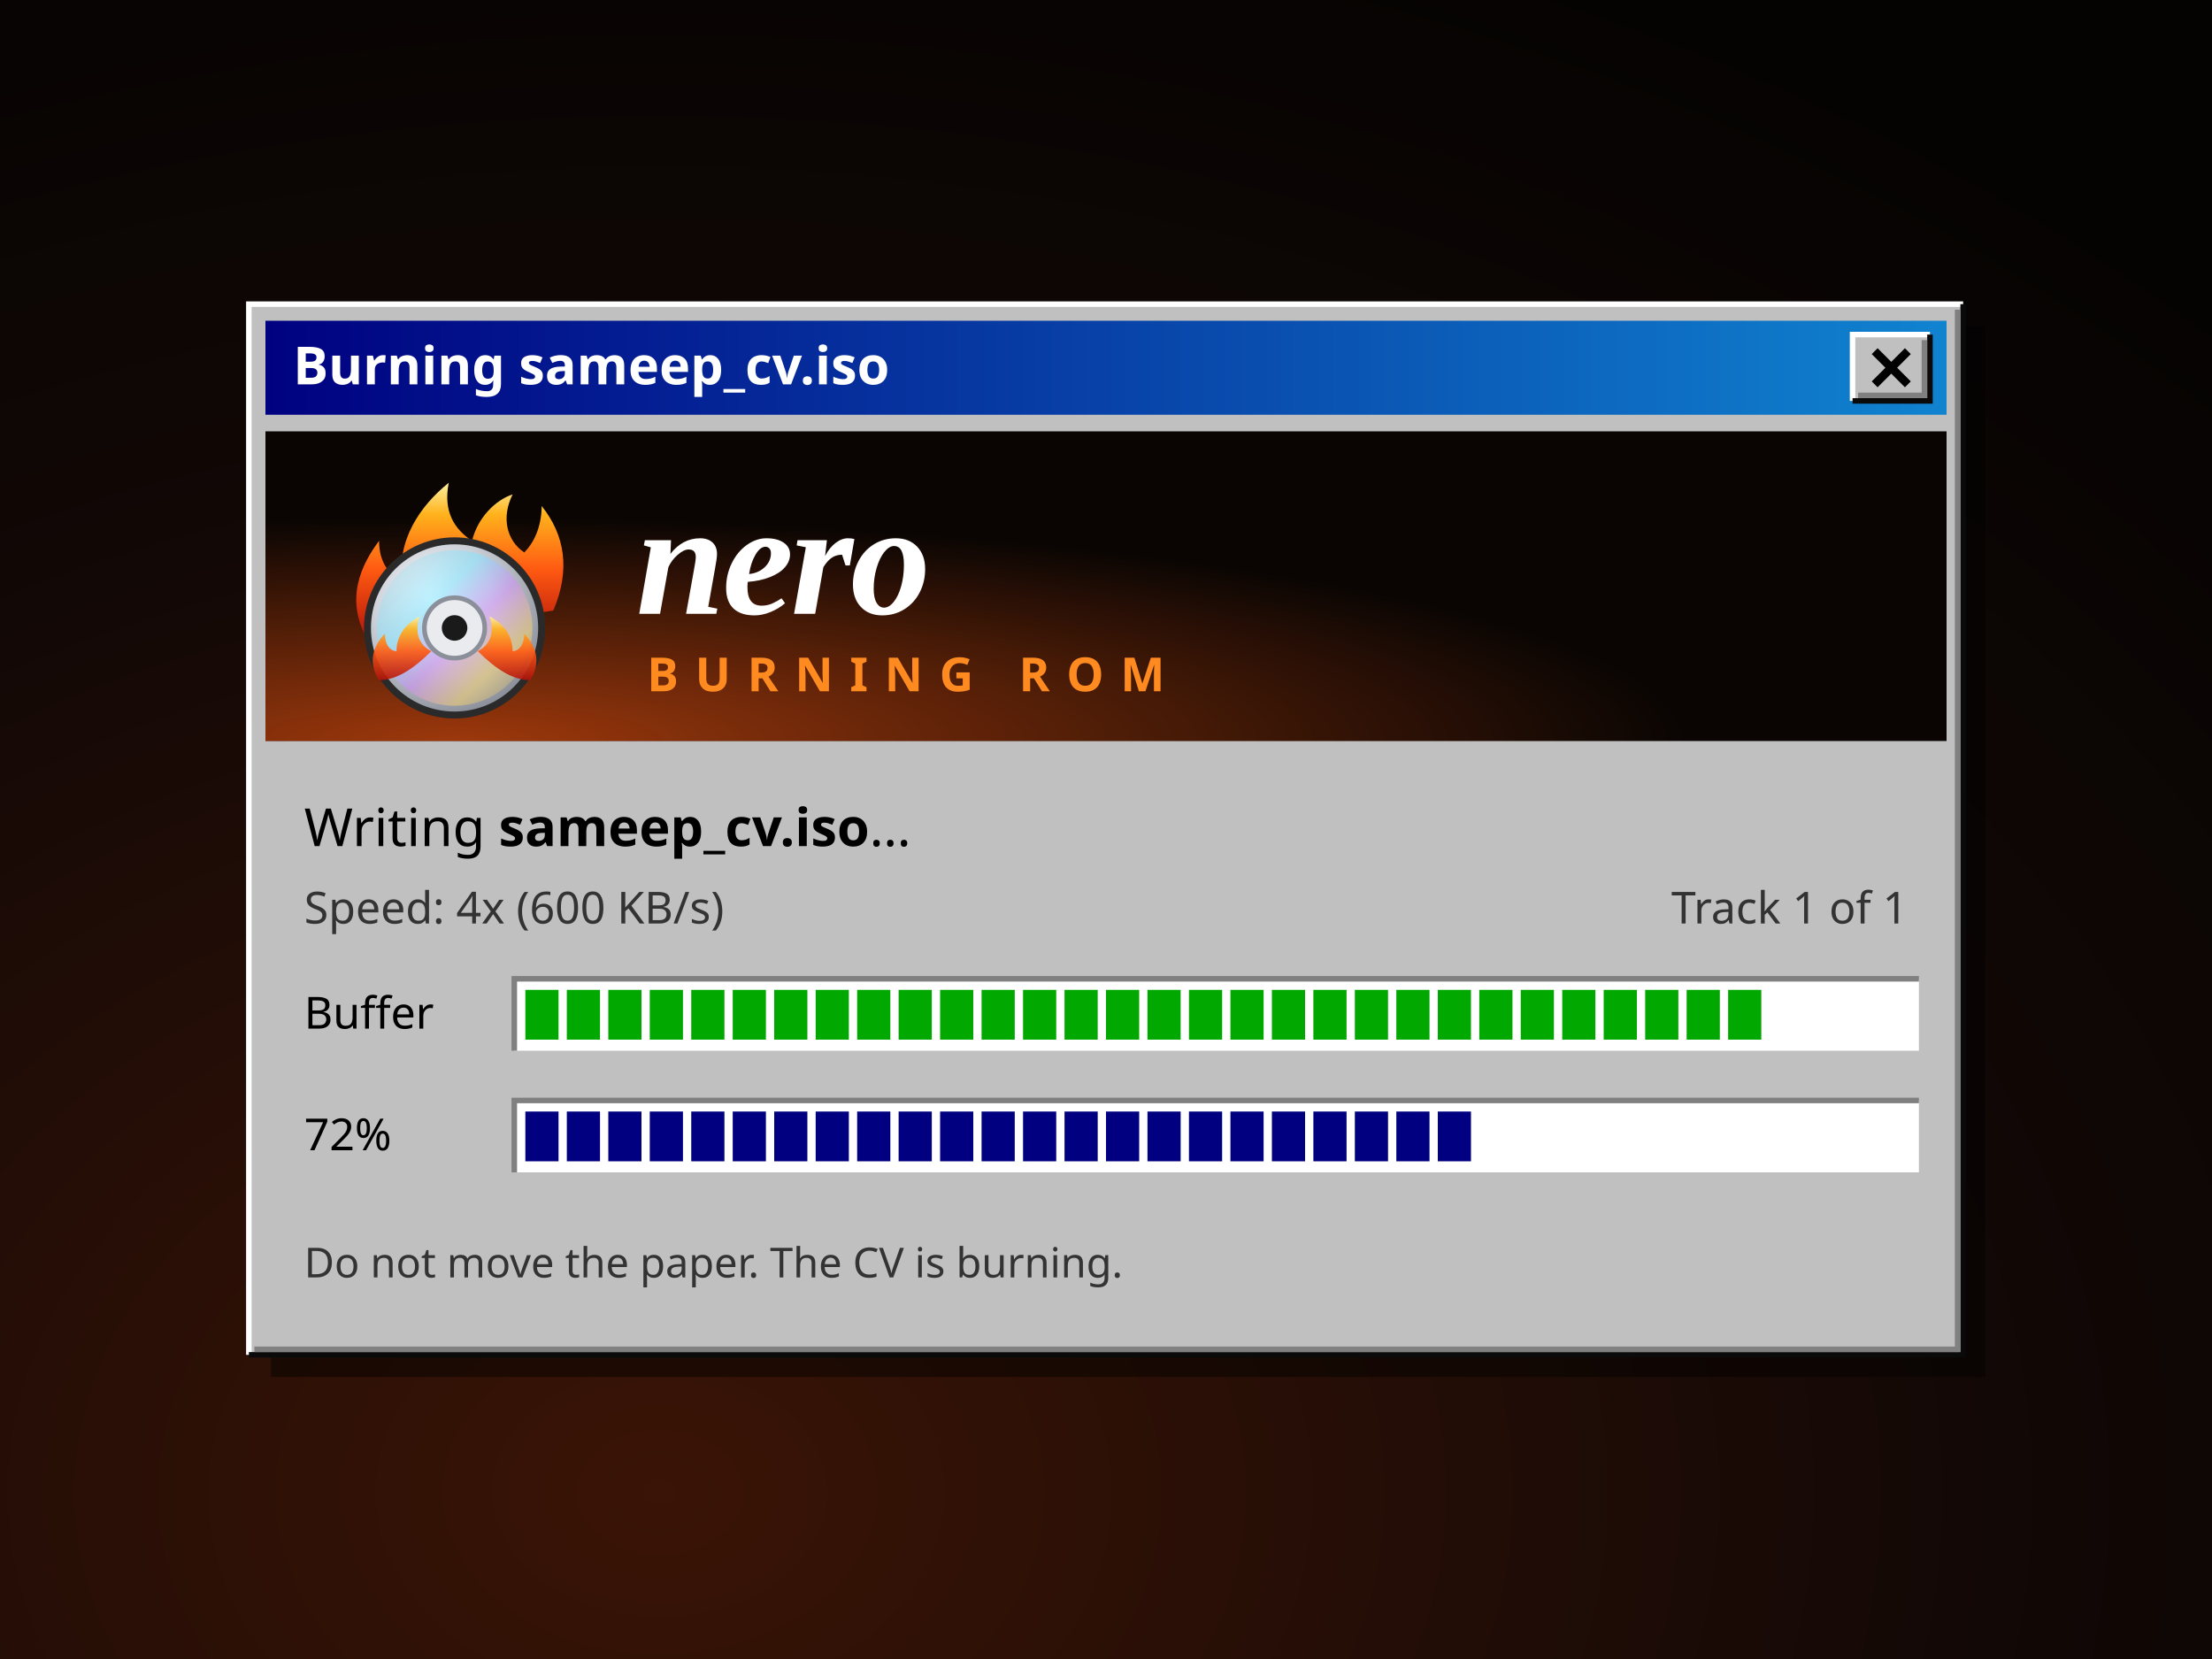
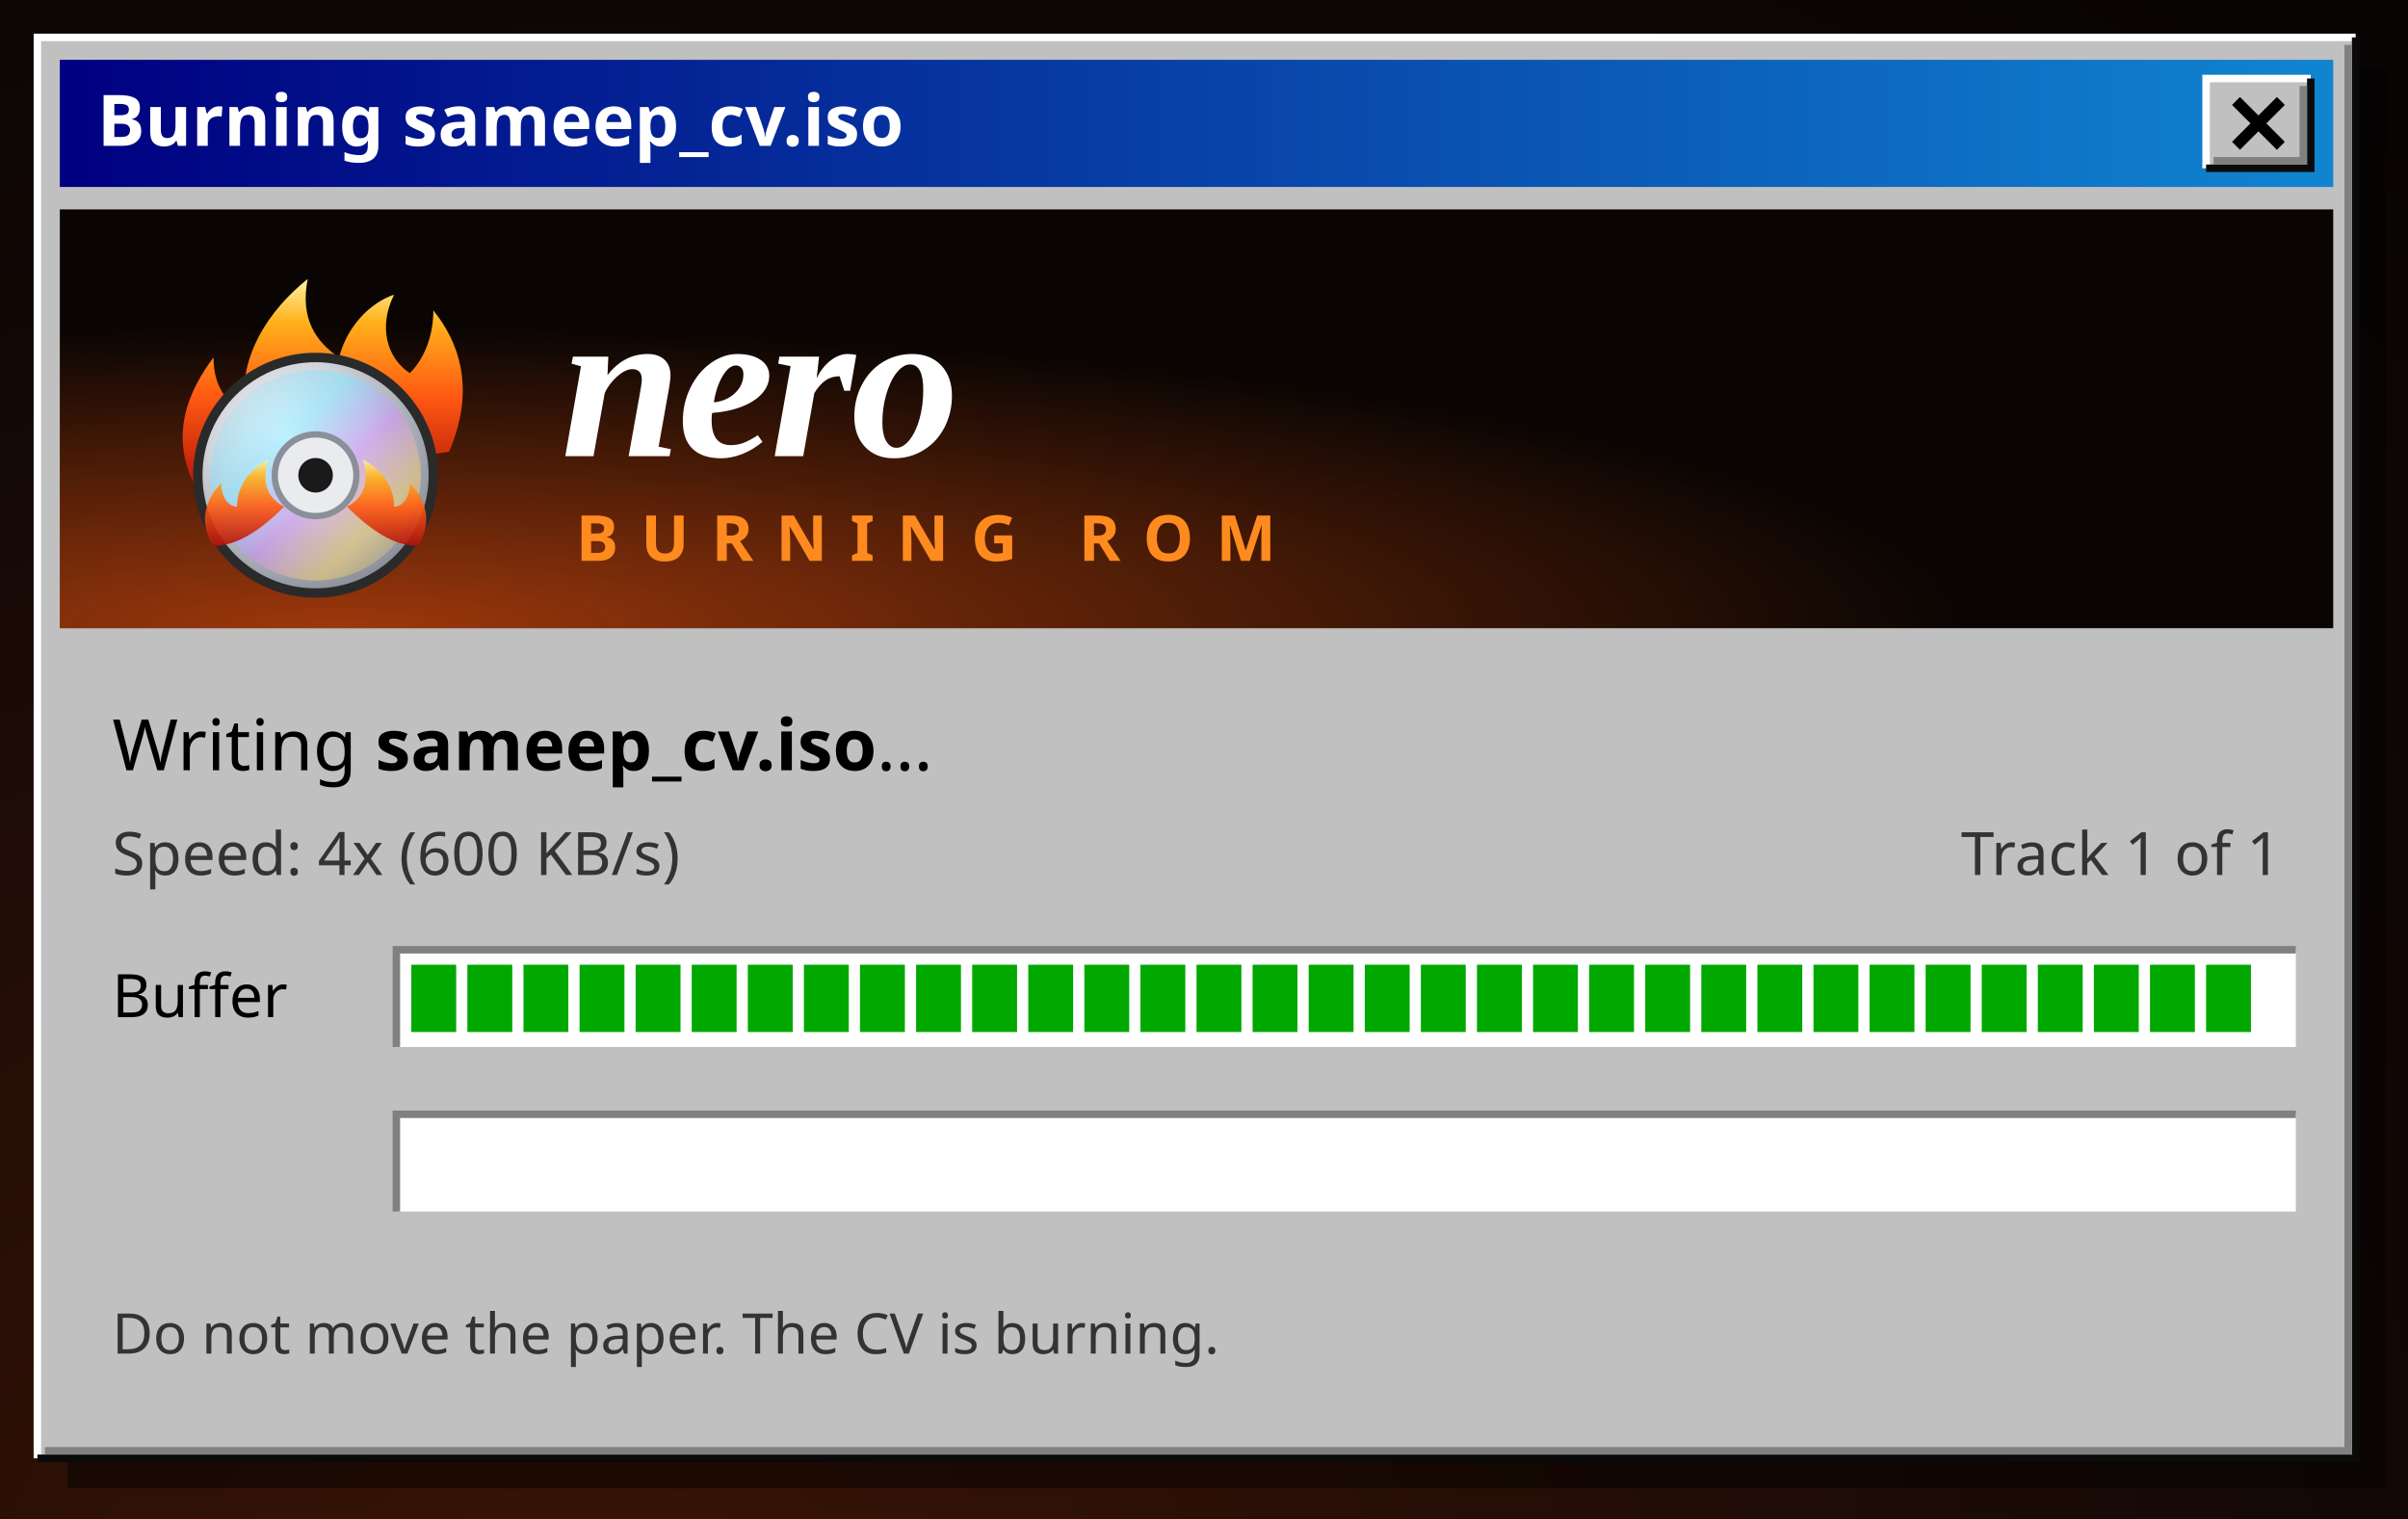
- <svg xmlns="http://www.w3.org/2000/svg" viewBox="0 0 800 600" width="800" height="600">
+ <svg xmlns="http://www.w3.org/2000/svg" viewBox="80 100 644 406" width="644" height="406">
  <defs>
    <radialGradient id="bg" cx=".3" cy=".9" r="1">
      <stop offset="0" stop-color="#3a1406" />
      <stop offset=".6" stop-color="#120806" />
      <stop offset="1" stop-color="#050302" />
    </radialGradient>
    <radialGradient id="sp" cx=".12" cy="1" r="1.2">
      <stop offset="0" stop-color="#ff5a12" stop-opacity=".6" />
      <stop offset=".6" stop-color="#ff5a12" stop-opacity="0" />
    </radialGradient>
    <linearGradient id="tb" x1="0" x2="1">
      <stop offset="0" stop-color="#000080" />
      <stop offset="1" stop-color="#1084d0" />
    </linearGradient>
    <linearGradient id="nf" x1="0" y1="1" x2="0" y2="0">
      <stop offset="0" stop-color="#b3120a" />
      <stop offset=".45" stop-color="#ff5a12" />
      <stop offset=".8" stop-color="#ffb21c" />
      <stop offset="1" stop-color="#fff1a0" />
    </linearGradient>
    <radialGradient id="nd" cx=".38" cy=".34" r=".75">
      <stop offset="0" stop-color="#ffffff" />
      <stop offset=".45" stop-color="#cfd3da" />
      <stop offset="1" stop-color="#7c818c" />
    </radialGradient>
    <linearGradient id="ns" x1="0" y1="0" x2="1" y2="1">
      <stop offset="0" stop-color="#7fe3ff" stop-opacity=".0" />
      <stop offset=".35" stop-color="#7fe3ff" stop-opacity=".55" />
      <stop offset=".55" stop-color="#d48bff" stop-opacity=".5" />
      <stop offset=".75" stop-color="#ffd66b" stop-opacity=".5" />
      <stop offset="1" stop-color="#ffd66b" stop-opacity="0" />
    </linearGradient>
  </defs>
+   <style>
+ .f{opacity:0;animation:on 0s linear forwards}
+ @keyframes on{to{opacity:1}}
+ @keyframes off{to{opacity:0}}
+ @keyframes win{0%,100%{opacity:1}}
+ @keyframes jit{0%,49%{opacity:1}50%,100%{opacity:0}}
+ .p{opacity:0;animation:win linear}
+ .j{animation:jit .5s steps(1) 15 forwards}
+ .w{animation:off 0s linear 7.4s forwards}
+ .d{opacity:0;animation:on .25s ease-out 7.4s forwards}
+ .fl{animation:fl .35s ease-in-out infinite alternate;transform-origin:24px 34px}
+ @keyframes fl{from{transform:scaleY(1)}to{transform:scaleY(1.08) translateY(-.6px)}}
+ @media (prefers-reduced-motion:reduce){.fl{animation:none}}
+ </style>
  <rect width="800" height="600" fill="url(#bg)" />
  <rect x="98" y="118" width="620" height="380" fill="#000" opacity=".45" />
  <rect x="90" y="110" width="620" height="380" fill="#c0c0c0" />
  <path d="M90 490V110H710" fill="none" stroke="#fff" stroke-width="2" />
  <path d="M90 490H710V110" fill="none" stroke="#0a0a0a" stroke-width="2" />
  <path d="M92 488H708V112" fill="none" stroke="#808080" stroke-width="2" />
  <rect x="96" y="116" width="608" height="34" fill="url(#tb)" />
  <text x="106" y="139" font-family="Tahoma, Verdana, sans-serif" font-size="19" font-weight="700" fill="#fff">Burning sameep_cv.iso</text>
  <rect x="670" y="121" width="28" height="24" fill="#c0c0c0" />
  <path d="M670 145V121H698" fill="none" stroke="#fff" stroke-width="2" />
  <path d="M670 145H698V121" fill="none" stroke="#0a0a0a" stroke-width="2" />
  <path d="M672 143H696V123" fill="none" stroke="#808080" stroke-width="2" />
  <path d="M678 127l12 12M690 127l-12 12" stroke="#000" stroke-width="3" />
  <rect x="96" y="156" width="608" height="112" fill="#0a0503" />
  <rect x="96" y="156" width="608" height="112" fill="url(#sp)" />
  <g transform="translate(114 162) scale(2.1)">
-     <path fill="url(#nf)" d="M9 33c-4-7-1-13 2-17 0 4 2 6 4 7-1-7 3-13 8-17-1 5 1 8 4 10 1-4 4-7 7-8-2 4-1 8 2 10 2-2 3-5 3-8 4 5 5 11 2 18z" />
+     <path class="fl" fill="url(#nf)" d="M9 33c-4-7-1-13 2-17 0 4 2 6 4 7-1-7 3-13 8-17-1 5 1 8 4 10 1-4 4-7 7-8-2 4-1 8 2 10 2-2 3-5 3-8 4 5 5 11 2 18z" />
    <circle cx="24" cy="31" r="15" fill="url(#nd)" stroke="#2a2a2a" stroke-width="1.2" />
    <circle cx="24" cy="31" r="13.4" fill="url(#ns)" />
    <circle cx="24" cy="31" r="5.2" fill="#e9ebef" stroke="#8a8f99" stroke-width=".8" />
    <circle cx="24" cy="31" r="2.2" fill="#1a1a1a" />
    <path fill="url(#nf)" opacity=".9" d="M11 40c-2-3-1-6 1-8 0 2 1 3 2 3 0-3 2-5 4-6-1 3 0 5 2 6-3 3-6 5-9 5zM37 40c2-3 1-6-1-8 0 2-1 3-2 3 0-3-2-5-4-6 1 3 0 5-2 6 3 3 6 5 9 5z" />
  </g>
  <text x="230" y="222" font-family="Georgia, 'Times New Roman', serif" font-style="italic" font-weight="900" font-size="58" fill="#fff" letter-spacing="-1">nero</text>
  <text x="234" y="250" font-family="Verdana, Tahoma, sans-serif" font-weight="700" font-size="17" fill="#ff8a1f" letter-spacing="6">BURNING ROM</text>
-   <text x="110" y="306" font-family="Tahoma, Verdana, sans-serif" font-size="19" fill="#000">Writing <tspan font-weight="700">sameep_cv.iso</tspan>…</text>
+   <g class="w">
+     <text x="110" y="306" font-family="Tahoma, Verdana, sans-serif" font-size="19" fill="#000">Writing <tspan font-weight="700">sameep_cv.iso</tspan>…</text>
+   </g>
+   <g class="d">
+     <text x="110" y="306" font-family="Tahoma, Verdana, sans-serif" font-size="19" fill="#000">Finished <tspan font-weight="700">sameep_cv.iso</tspan>
+     </text>
+   </g>
  <text x="110" y="334" font-family="Tahoma, Verdana, sans-serif" font-size="16" fill="#333">Speed: 4x (600 KB/s)</text>
  <text x="690" y="334" text-anchor="end" font-family="Tahoma, Verdana, sans-serif" font-size="16" fill="#333">Track 1 of 1</text>
  <text x="110" y="372" font-family="Tahoma, Verdana, sans-serif" font-size="16" fill="#000">Buffer</text>
  <rect x="186" y="354" width="508" height="26" fill="#fff" />
  <path d="M186 380V354H694" fill="none" stroke="#808080" stroke-width="2" />
-   <rect x="190" y="358" width="12" height="18" fill="#00a800" />
-   <rect x="205" y="358" width="12" height="18" fill="#00a800" />
-   <rect x="220" y="358" width="12" height="18" fill="#00a800" />
-   <rect x="235" y="358" width="12" height="18" fill="#00a800" />
-   <rect x="250" y="358" width="12" height="18" fill="#00a800" />
-   <rect x="265" y="358" width="12" height="18" fill="#00a800" />
-   <rect x="280" y="358" width="12" height="18" fill="#00a800" />
-   <rect x="295" y="358" width="12" height="18" fill="#00a800" />
-   <rect x="310" y="358" width="12" height="18" fill="#00a800" />
-   <rect x="325" y="358" width="12" height="18" fill="#00a800" />
-   <rect x="340" y="358" width="12" height="18" fill="#00a800" />
-   <rect x="355" y="358" width="12" height="18" fill="#00a800" />
-   <rect x="370" y="358" width="12" height="18" fill="#00a800" />
-   <rect x="385" y="358" width="12" height="18" fill="#00a800" />
-   <rect x="400" y="358" width="12" height="18" fill="#00a800" />
-   <rect x="415" y="358" width="12" height="18" fill="#00a800" />
-   <rect x="430" y="358" width="12" height="18" fill="#00a800" />
-   <rect x="445" y="358" width="12" height="18" fill="#00a800" />
-   <rect x="460" y="358" width="12" height="18" fill="#00a800" />
-   <rect x="475" y="358" width="12" height="18" fill="#00a800" />
-   <rect x="490" y="358" width="12" height="18" fill="#00a800" />
-   <rect x="505" y="358" width="12" height="18" fill="#00a800" />
-   <rect x="520" y="358" width="12" height="18" fill="#00a800" />
-   <rect x="535" y="358" width="12" height="18" fill="#00a800" />
-   <rect x="550" y="358" width="12" height="18" fill="#00a800" />
-   <rect x="565" y="358" width="12" height="18" fill="#00a800" />
-   <rect x="580" y="358" width="12" height="18" fill="#00a800" />
-   <rect x="595" y="358" width="12" height="18" fill="#00a800" />
-   <rect x="610" y="358" width="12" height="18" fill="#00a800" />
-   <rect x="625" y="358" width="12" height="18" fill="#00a800" />
-   <text x="110" y="416" font-family="Tahoma, Verdana, sans-serif" font-size="16" fill="#000">72%</text>
+   <g class="w">
+     <rect x="190" y="358" width="12" height="18" fill="#00a800" />
+     <rect x="205" y="358" width="12" height="18" fill="#00a800" />
+     <rect x="220" y="358" width="12" height="18" fill="#00a800" />
+     <rect x="235" y="358" width="12" height="18" fill="#00a800" />
+     <rect x="250" y="358" width="12" height="18" fill="#00a800" />
+     <rect x="265" y="358" width="12" height="18" fill="#00a800" />
+     <rect x="280" y="358" width="12" height="18" fill="#00a800" />
+     <rect x="295" y="358" width="12" height="18" fill="#00a800" />
+     <rect x="310" y="358" width="12" height="18" fill="#00a800" />
+     <rect x="325" y="358" width="12" height="18" fill="#00a800" />
+     <rect x="340" y="358" width="12" height="18" fill="#00a800" />
+     <rect x="355" y="358" width="12" height="18" fill="#00a800" />
+     <rect x="370" y="358" width="12" height="18" fill="#00a800" />
+     <rect x="385" y="358" width="12" height="18" fill="#00a800" />
+     <rect x="400" y="358" width="12" height="18" fill="#00a800" />
+     <rect x="415" y="358" width="12" height="18" fill="#00a800" />
+     <rect x="430" y="358" width="12" height="18" fill="#00a800" />
+     <rect x="445" y="358" width="12" height="18" fill="#00a800" />
+     <rect x="460" y="358" width="12" height="18" fill="#00a800" />
+     <rect x="475" y="358" width="12" height="18" fill="#00a800" />
+     <rect x="490" y="358" width="12" height="18" fill="#00a800" />
+     <rect x="505" y="358" width="12" height="18" fill="#00a800" />
+     <rect x="520" y="358" width="12" height="18" fill="#00a800" />
+     <rect x="535" y="358" width="12" height="18" fill="#00a800" />
+     <rect x="550" y="358" width="12" height="18" fill="#00a800" />
+     <rect class="j" x="565" y="358" width="12" height="18" fill="#00a800" />
+     <rect class="j" x="580" y="358" width="12" height="18" fill="#00a800" />
+     <rect class="j" x="595" y="358" width="12" height="18" fill="#00a800" />
+     <rect class="j" x="610" y="358" width="12" height="18" fill="#00a800" />
+     <rect class="j" x="625" y="358" width="12" height="18" fill="#00a800" />
+     <rect class="j" x="640" y="358" width="12" height="18" fill="#00a800" />
+     <rect class="j" x="655" y="358" width="12" height="18" fill="#00a800" />
+     <rect class="j" x="670" y="358" width="12" height="18" fill="#00a800" />
+   </g>
  <rect x="186" y="398" width="508" height="26" fill="#fff" />
  <path d="M186 424V398H694" fill="none" stroke="#808080" stroke-width="2" />
-   <rect x="190" y="402" width="12" height="18" fill="#000080" />
-   <rect x="205" y="402" width="12" height="18" fill="#000080" />
-   <rect x="220" y="402" width="12" height="18" fill="#000080" />
-   <rect x="235" y="402" width="12" height="18" fill="#000080" />
-   <rect x="250" y="402" width="12" height="18" fill="#000080" />
-   <rect x="265" y="402" width="12" height="18" fill="#000080" />
-   <rect x="280" y="402" width="12" height="18" fill="#000080" />
-   <rect x="295" y="402" width="12" height="18" fill="#000080" />
-   <rect x="310" y="402" width="12" height="18" fill="#000080" />
-   <rect x="325" y="402" width="12" height="18" fill="#000080" />
-   <rect x="340" y="402" width="12" height="18" fill="#000080" />
-   <rect x="355" y="402" width="12" height="18" fill="#000080" />
-   <rect x="370" y="402" width="12" height="18" fill="#000080" />
-   <rect x="385" y="402" width="12" height="18" fill="#000080" />
-   <rect x="400" y="402" width="12" height="18" fill="#000080" />
-   <rect x="415" y="402" width="12" height="18" fill="#000080" />
-   <rect x="430" y="402" width="12" height="18" fill="#000080" />
-   <rect x="445" y="402" width="12" height="18" fill="#000080" />
-   <rect x="460" y="402" width="12" height="18" fill="#000080" />
-   <rect x="475" y="402" width="12" height="18" fill="#000080" />
-   <rect x="490" y="402" width="12" height="18" fill="#000080" />
-   <rect x="505" y="402" width="12" height="18" fill="#000080" />
-   <rect x="520" y="402" width="12" height="18" fill="#000080" />
-   <text x="110" y="462" font-family="Tahoma, Verdana, sans-serif" font-size="15" fill="#333">Do not move the paper. The CV is burning.</text>
+   <rect class="f" style="animation-delay:0.61s" x="190" y="402" width="12" height="18" fill="#000080" />
+   <rect class="f" style="animation-delay:0.81s" x="205" y="402" width="12" height="18" fill="#000080" />
+   <rect class="f" style="animation-delay:1.02s" x="220" y="402" width="12" height="18" fill="#000080" />
+   <rect class="f" style="animation-delay:1.22s" x="235" y="402" width="12" height="18" fill="#000080" />
+   <rect class="f" style="animation-delay:1.43s" x="250" y="402" width="12" height="18" fill="#000080" />
+   <rect class="f" style="animation-delay:1.64s" x="265" y="402" width="12" height="18" fill="#000080" />
+   <rect class="f" style="animation-delay:1.84s" x="280" y="402" width="12" height="18" fill="#000080" />
+   <rect class="f" style="animation-delay:2.05s" x="295" y="402" width="12" height="18" fill="#000080" />
+   <rect class="f" style="animation-delay:2.25s" x="310" y="402" width="12" height="18" fill="#000080" />
+   <rect class="f" style="animation-delay:2.46s" x="325" y="402" width="12" height="18" fill="#000080" />
+   <rect class="f" style="animation-delay:2.67s" x="340" y="402" width="12" height="18" fill="#000080" />
+   <rect class="f" style="animation-delay:2.87s" x="355" y="402" width="12" height="18" fill="#000080" />
+   <rect class="f" style="animation-delay:3.08s" x="370" y="402" width="12" height="18" fill="#000080" />
+   <rect class="f" style="animation-delay:3.28s" x="385" y="402" width="12" height="18" fill="#000080" />
+   <rect class="f" style="animation-delay:3.49s" x="400" y="402" width="12" height="18" fill="#000080" />
+   <rect class="f" style="animation-delay:3.70s" x="415" y="402" width="12" height="18" fill="#000080" />
+   <rect class="f" style="animation-delay:3.90s" x="430" y="402" width="12" height="18" fill="#000080" />
+   <rect class="f" style="animation-delay:4.11s" x="445" y="402" width="12" height="18" fill="#000080" />
+   <rect class="f" style="animation-delay:4.32s" x="460" y="402" width="12" height="18" fill="#000080" />
+   <rect class="f" style="animation-delay:4.52s" x="475" y="402" width="12" height="18" fill="#000080" />
+   <rect class="f" style="animation-delay:4.73s" x="490" y="402" width="12" height="18" fill="#000080" />
+   <rect class="f" style="animation-delay:4.93s" x="505" y="402" width="12" height="18" fill="#000080" />
+   <rect class="f" style="animation-delay:5.14s" x="520" y="402" width="12" height="18" fill="#000080" />
+   <rect class="f" style="animation-delay:5.35s" x="535" y="402" width="12" height="18" fill="#000080" />
+   <rect class="f" style="animation-delay:5.55s" x="550" y="402" width="12" height="18" fill="#000080" />
+   <rect class="f" style="animation-delay:5.76s" x="565" y="402" width="12" height="18" fill="#000080" />
+   <rect class="f" style="animation-delay:5.96s" x="580" y="402" width="12" height="18" fill="#000080" />
+   <rect class="f" style="animation-delay:6.17s" x="595" y="402" width="12" height="18" fill="#000080" />
+   <rect class="f" style="animation-delay:6.38s" x="610" y="402" width="12" height="18" fill="#000080" />
+   <rect class="f" style="animation-delay:6.58s" x="625" y="402" width="12" height="18" fill="#000080" />
+   <rect class="f" style="animation-delay:6.79s" x="640" y="402" width="12" height="18" fill="#000080" />
+   <rect class="f" style="animation-delay:6.99s" x="655" y="402" width="12" height="18" fill="#000080" />
+   <rect class="f" style="animation-delay:7.20s" x="670" y="402" width="12" height="18" fill="#000080" />
+   <text class="p" style="animation-duration:0.536s;animation-delay:0.000s" x="110" y="416" font-family="Tahoma, Verdana, sans-serif" font-size="16" fill="#000">0%</text>
+   <text class="p" style="animation-duration:0.136s;animation-delay:0.536s" x="110" y="416" font-family="Tahoma, Verdana, sans-serif" font-size="16" fill="#000">2%</text>
+   <text class="p" style="animation-duration:0.136s;animation-delay:0.672s" x="110" y="416" font-family="Tahoma, Verdana, sans-serif" font-size="16" fill="#000">4%</text>
+   <text class="p" style="animation-duration:0.136s;animation-delay:0.808s" x="110" y="416" font-family="Tahoma, Verdana, sans-serif" font-size="16" fill="#000">6%</text>
+   <text class="p" style="animation-duration:0.136s;animation-delay:0.944s" x="110" y="416" font-family="Tahoma, Verdana, sans-serif" font-size="16" fill="#000">8%</text>
+   <text class="p" style="animation-duration:0.136s;animation-delay:1.080s" x="110" y="416" font-family="Tahoma, Verdana, sans-serif" font-size="16" fill="#000">10%</text>
+   <text class="p" style="animation-duration:0.136s;animation-delay:1.216s" x="110" y="416" font-family="Tahoma, Verdana, sans-serif" font-size="16" fill="#000">12%</text>
+   <text class="p" style="animation-duration:0.136s;animation-delay:1.352s" x="110" y="416" font-family="Tahoma, Verdana, sans-serif" font-size="16" fill="#000">14%</text>
+   <text class="p" style="animation-duration:0.136s;animation-delay:1.488s" x="110" y="416" font-family="Tahoma, Verdana, sans-serif" font-size="16" fill="#000">16%</text>
+   <text class="p" style="animation-duration:0.136s;animation-delay:1.624s" x="110" y="416" font-family="Tahoma, Verdana, sans-serif" font-size="16" fill="#000">18%</text>
+   <text class="p" style="animation-duration:0.136s;animation-delay:1.760s" x="110" y="416" font-family="Tahoma, Verdana, sans-serif" font-size="16" fill="#000">20%</text>
+   <text class="p" style="animation-duration:0.136s;animation-delay:1.896s" x="110" y="416" font-family="Tahoma, Verdana, sans-serif" font-size="16" fill="#000">22%</text>
+   <text class="p" style="animation-duration:0.136s;animation-delay:2.032s" x="110" y="416" font-family="Tahoma, Verdana, sans-serif" font-size="16" fill="#000">24%</text>
+   <text class="p" style="animation-duration:0.136s;animation-delay:2.168s" x="110" y="416" font-family="Tahoma, Verdana, sans-serif" font-size="16" fill="#000">26%</text>
+   <text class="p" style="animation-duration:0.136s;animation-delay:2.304s" x="110" y="416" font-family="Tahoma, Verdana, sans-serif" font-size="16" fill="#000">28%</text>
+   <text class="p" style="animation-duration:0.136s;animation-delay:2.440s" x="110" y="416" font-family="Tahoma, Verdana, sans-serif" font-size="16" fill="#000">30%</text>
+   <text class="p" style="animation-duration:0.136s;animation-delay:2.576s" x="110" y="416" font-family="Tahoma, Verdana, sans-serif" font-size="16" fill="#000">32%</text>
+   <text class="p" style="animation-duration:0.136s;animation-delay:2.712s" x="110" y="416" font-family="Tahoma, Verdana, sans-serif" font-size="16" fill="#000">34%</text>
+   <text class="p" style="animation-duration:0.136s;animation-delay:2.848s" x="110" y="416" font-family="Tahoma, Verdana, sans-serif" font-size="16" fill="#000">36%</text>
+   <text class="p" style="animation-duration:0.136s;animation-delay:2.984s" x="110" y="416" font-family="Tahoma, Verdana, sans-serif" font-size="16" fill="#000">38%</text>
+   <text class="p" style="animation-duration:0.136s;animation-delay:3.120s" x="110" y="416" font-family="Tahoma, Verdana, sans-serif" font-size="16" fill="#000">40%</text>
+   <text class="p" style="animation-duration:0.136s;animation-delay:3.256s" x="110" y="416" font-family="Tahoma, Verdana, sans-serif" font-size="16" fill="#000">42%</text>
+   <text class="p" style="animation-duration:0.136s;animation-delay:3.392s" x="110" y="416" font-family="Tahoma, Verdana, sans-serif" font-size="16" fill="#000">44%</text>
+   <text class="p" style="animation-duration:0.136s;animation-delay:3.528s" x="110" y="416" font-family="Tahoma, Verdana, sans-serif" font-size="16" fill="#000">46%</text>
+   <text class="p" style="animation-duration:0.136s;animation-delay:3.664s" x="110" y="416" font-family="Tahoma, Verdana, sans-serif" font-size="16" fill="#000">48%</text>
+   <text class="p" style="animation-duration:0.136s;animation-delay:3.800s" x="110" y="416" font-family="Tahoma, Verdana, sans-serif" font-size="16" fill="#000">50%</text>
+   <text class="p" style="animation-duration:0.136s;animation-delay:3.936s" x="110" y="416" font-family="Tahoma, Verdana, sans-serif" font-size="16" fill="#000">52%</text>
+   <text class="p" style="animation-duration:0.136s;animation-delay:4.072s" x="110" y="416" font-family="Tahoma, Verdana, sans-serif" font-size="16" fill="#000">54%</text>
+   <text class="p" style="animation-duration:0.136s;animation-delay:4.208s" x="110" y="416" font-family="Tahoma, Verdana, sans-serif" font-size="16" fill="#000">56%</text>
+   <text class="p" style="animation-duration:0.136s;animation-delay:4.344s" x="110" y="416" font-family="Tahoma, Verdana, sans-serif" font-size="16" fill="#000">58%</text>
+   <text class="p" style="animation-duration:0.136s;animation-delay:4.480s" x="110" y="416" font-family="Tahoma, Verdana, sans-serif" font-size="16" fill="#000">60%</text>
+   <text class="p" style="animation-duration:0.136s;animation-delay:4.616s" x="110" y="416" font-family="Tahoma, Verdana, sans-serif" font-size="16" fill="#000">62%</text>
+   <text class="p" style="animation-duration:0.136s;animation-delay:4.752s" x="110" y="416" font-family="Tahoma, Verdana, sans-serif" font-size="16" fill="#000">64%</text>
+   <text class="p" style="animation-duration:0.136s;animation-delay:4.888s" x="110" y="416" font-family="Tahoma, Verdana, sans-serif" font-size="16" fill="#000">66%</text>
+   <text class="p" style="animation-duration:0.136s;animation-delay:5.024s" x="110" y="416" font-family="Tahoma, Verdana, sans-serif" font-size="16" fill="#000">68%</text>
+   <text class="p" style="animation-duration:0.136s;animation-delay:5.160s" x="110" y="416" font-family="Tahoma, Verdana, sans-serif" font-size="16" fill="#000">70%</text>
+   <text class="p" style="animation-duration:0.136s;animation-delay:5.296s" x="110" y="416" font-family="Tahoma, Verdana, sans-serif" font-size="16" fill="#000">72%</text>
+   <text class="p" style="animation-duration:0.136s;animation-delay:5.432s" x="110" y="416" font-family="Tahoma, Verdana, sans-serif" font-size="16" fill="#000">74%</text>
+   <text class="p" style="animation-duration:0.136s;animation-delay:5.568s" x="110" y="416" font-family="Tahoma, Verdana, sans-serif" font-size="16" fill="#000">76%</text>
+   <text class="p" style="animation-duration:0.136s;animation-delay:5.704s" x="110" y="416" font-family="Tahoma, Verdana, sans-serif" font-size="16" fill="#000">78%</text>
+   <text class="p" style="animation-duration:0.136s;animation-delay:5.840s" x="110" y="416" font-family="Tahoma, Verdana, sans-serif" font-size="16" fill="#000">80%</text>
+   <text class="p" style="animation-duration:0.136s;animation-delay:5.976s" x="110" y="416" font-family="Tahoma, Verdana, sans-serif" font-size="16" fill="#000">82%</text>
+   <text class="p" style="animation-duration:0.136s;animation-delay:6.112s" x="110" y="416" font-family="Tahoma, Verdana, sans-serif" font-size="16" fill="#000">84%</text>
+   <text class="p" style="animation-duration:0.136s;animation-delay:6.248s" x="110" y="416" font-family="Tahoma, Verdana, sans-serif" font-size="16" fill="#000">86%</text>
+   <text class="p" style="animation-duration:0.136s;animation-delay:6.384s" x="110" y="416" font-family="Tahoma, Verdana, sans-serif" font-size="16" fill="#000">88%</text>
+   <text class="p" style="animation-duration:0.136s;animation-delay:6.520s" x="110" y="416" font-family="Tahoma, Verdana, sans-serif" font-size="16" fill="#000">90%</text>
+   <text class="p" style="animation-duration:0.136s;animation-delay:6.656s" x="110" y="416" font-family="Tahoma, Verdana, sans-serif" font-size="16" fill="#000">92%</text>
+   <text class="p" style="animation-duration:0.136s;animation-delay:6.792s" x="110" y="416" font-family="Tahoma, Verdana, sans-serif" font-size="16" fill="#000">94%</text>
+   <text class="p" style="animation-duration:0.136s;animation-delay:6.928s" x="110" y="416" font-family="Tahoma, Verdana, sans-serif" font-size="16" fill="#000">96%</text>
+   <text class="p" style="animation-duration:0.136s;animation-delay:7.064s" x="110" y="416" font-family="Tahoma, Verdana, sans-serif" font-size="16" fill="#000">98%</text>
+   <text class="f" style="animation-delay:7.20s" x="110" y="416" font-family="Tahoma, Verdana, sans-serif" font-size="16" fill="#000">100%</text>
+   <g class="w">
+     <text x="110" y="462" font-family="Tahoma, Verdana, sans-serif" font-size="15" fill="#333">Do not move the paper. The CV is burning.</text>
+   </g>
+   <g class="d">
+     <text x="110" y="462" font-family="Tahoma, Verdana, sans-serif" font-size="16" fill="#000">Burn process completed successfully at 4x.</text>
+     <rect x="606" y="440" width="88" height="34" fill="#c0c0c0" />
+     <path d="M606 474V440H694" fill="none" stroke="#fff" stroke-width="2" />
+     <path d="M606 474H694V440" fill="none" stroke="#0a0a0a" stroke-width="2" />
+     <path d="M608 472H692V442" fill="none" stroke="#808080" stroke-width="2" />
+     <rect x="610" y="444" width="80" height="26" fill="none" stroke="#000" stroke-width="1" stroke-dasharray="1 2" />
+     <text x="650" y="463" text-anchor="middle" font-family="Tahoma, Verdana, sans-serif" font-size="16" fill="#000">OK</text>
+   </g>
</svg>
